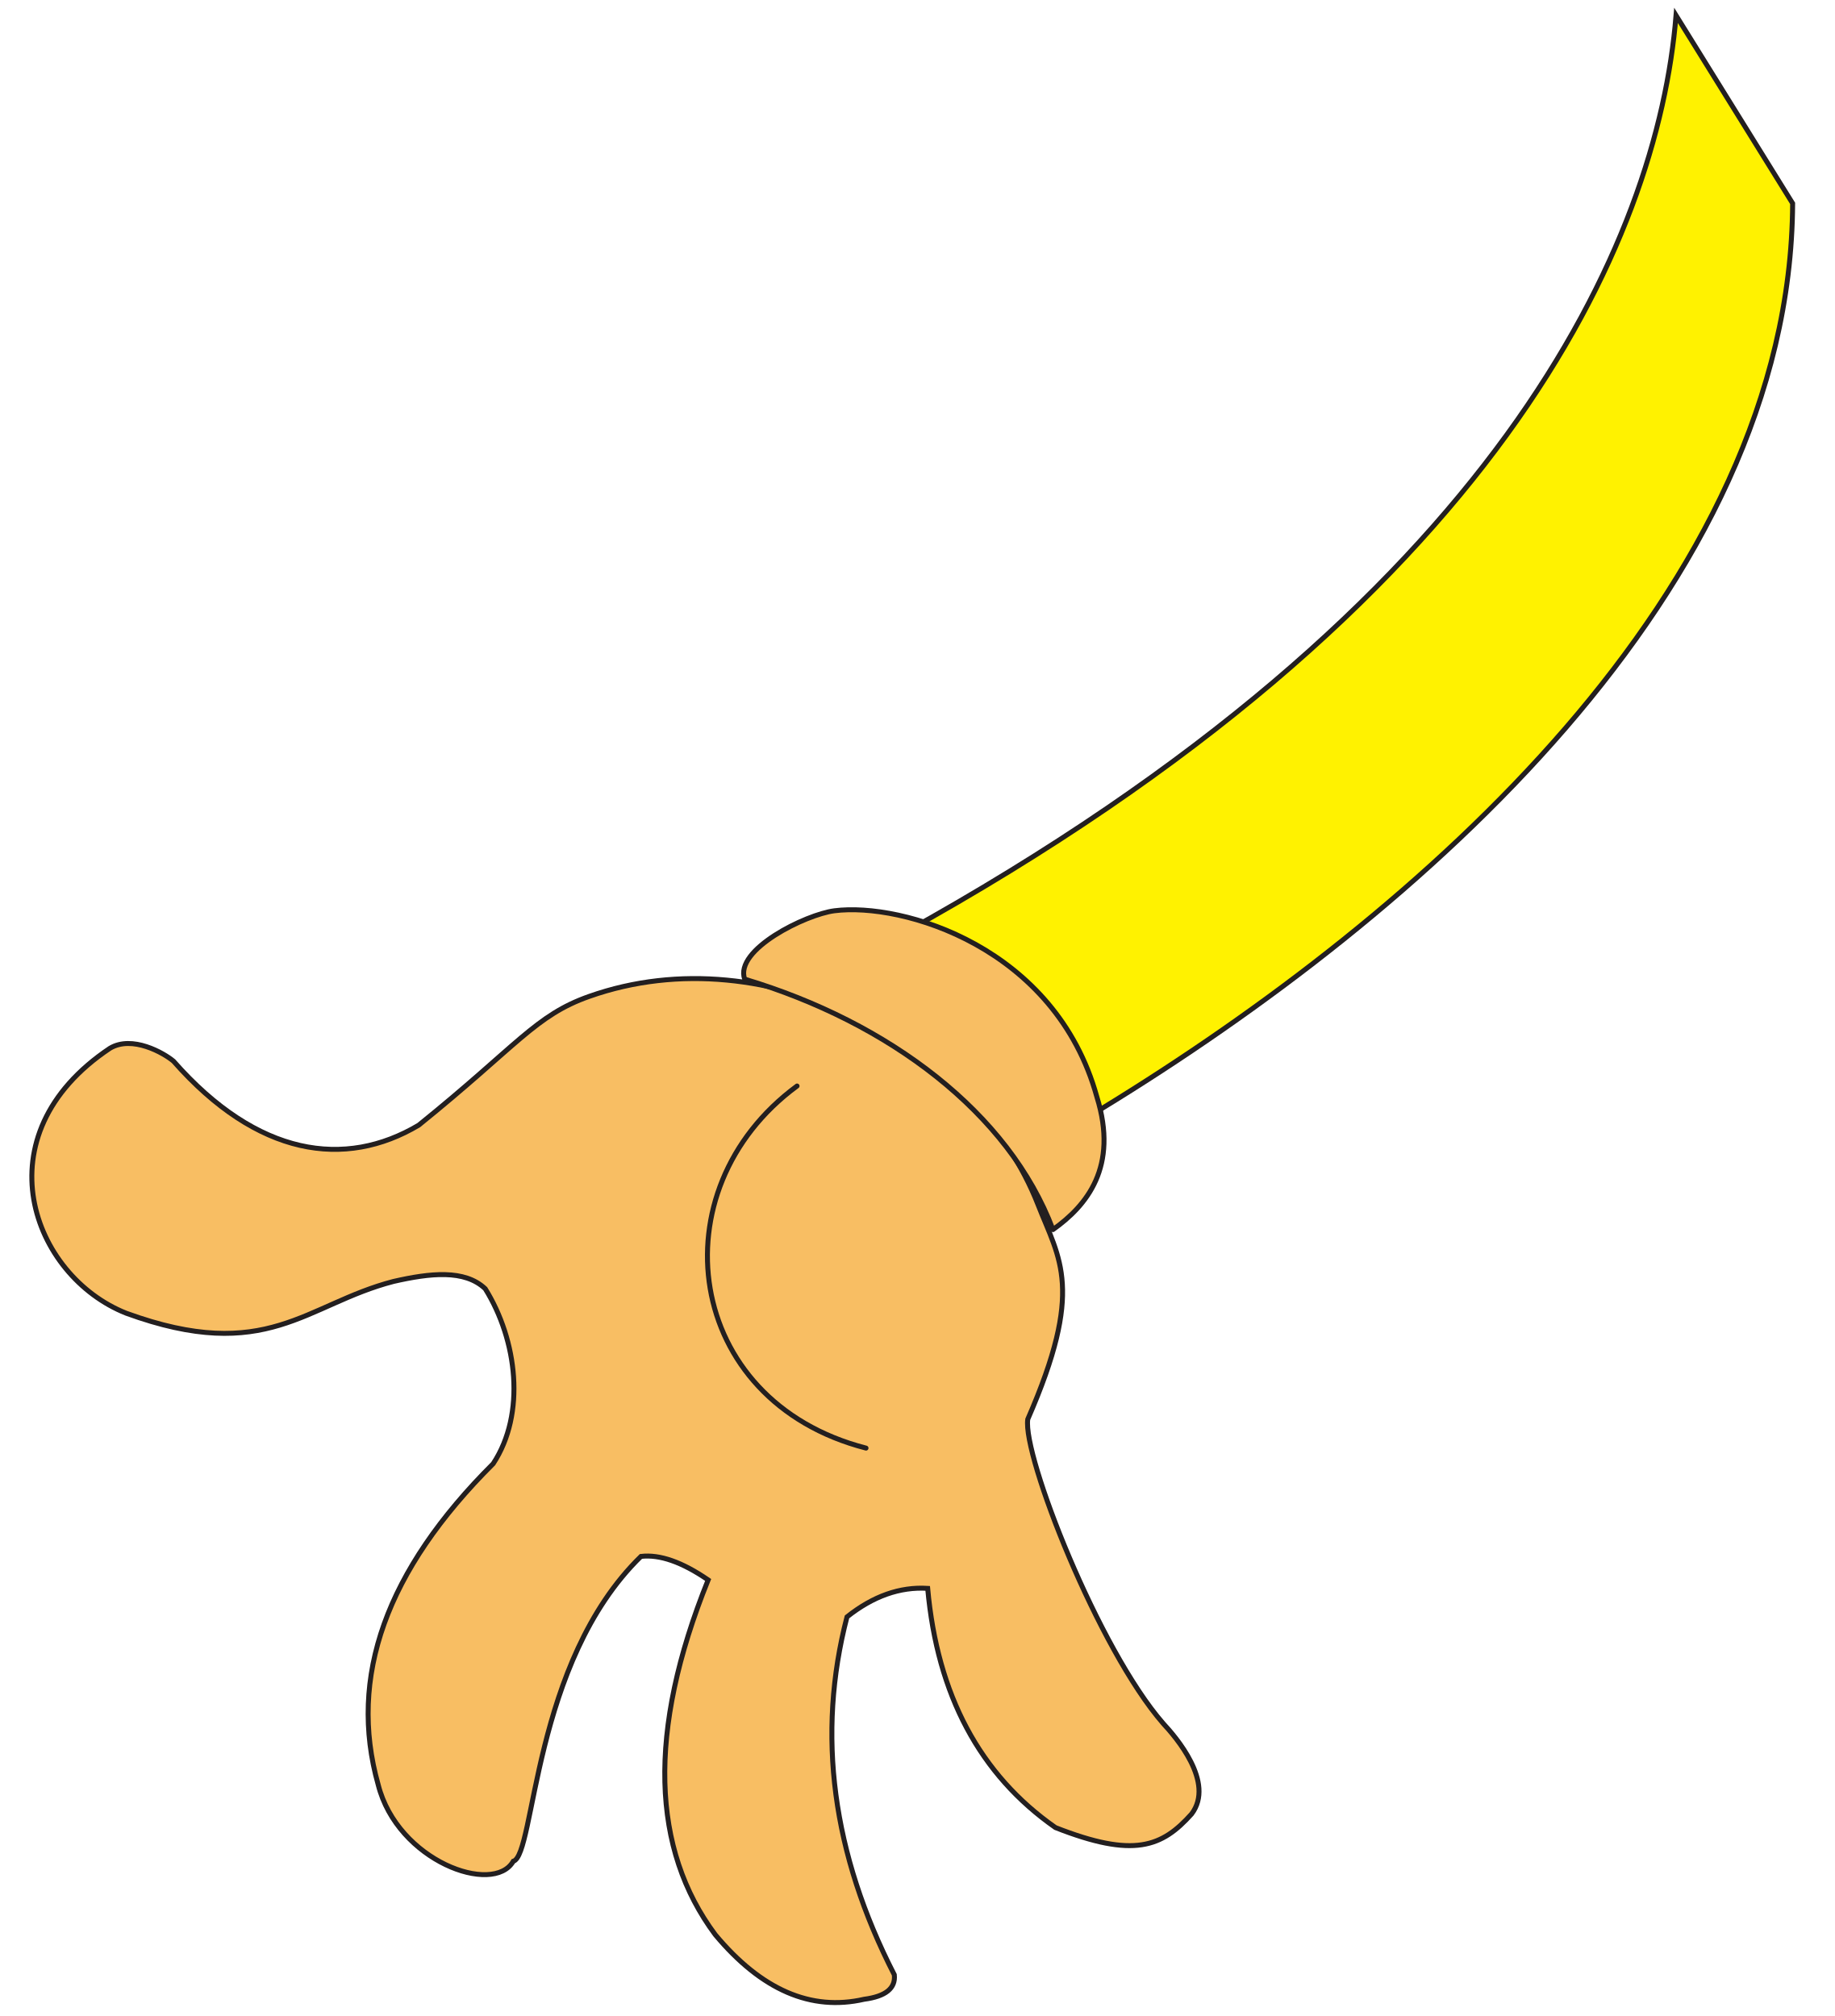
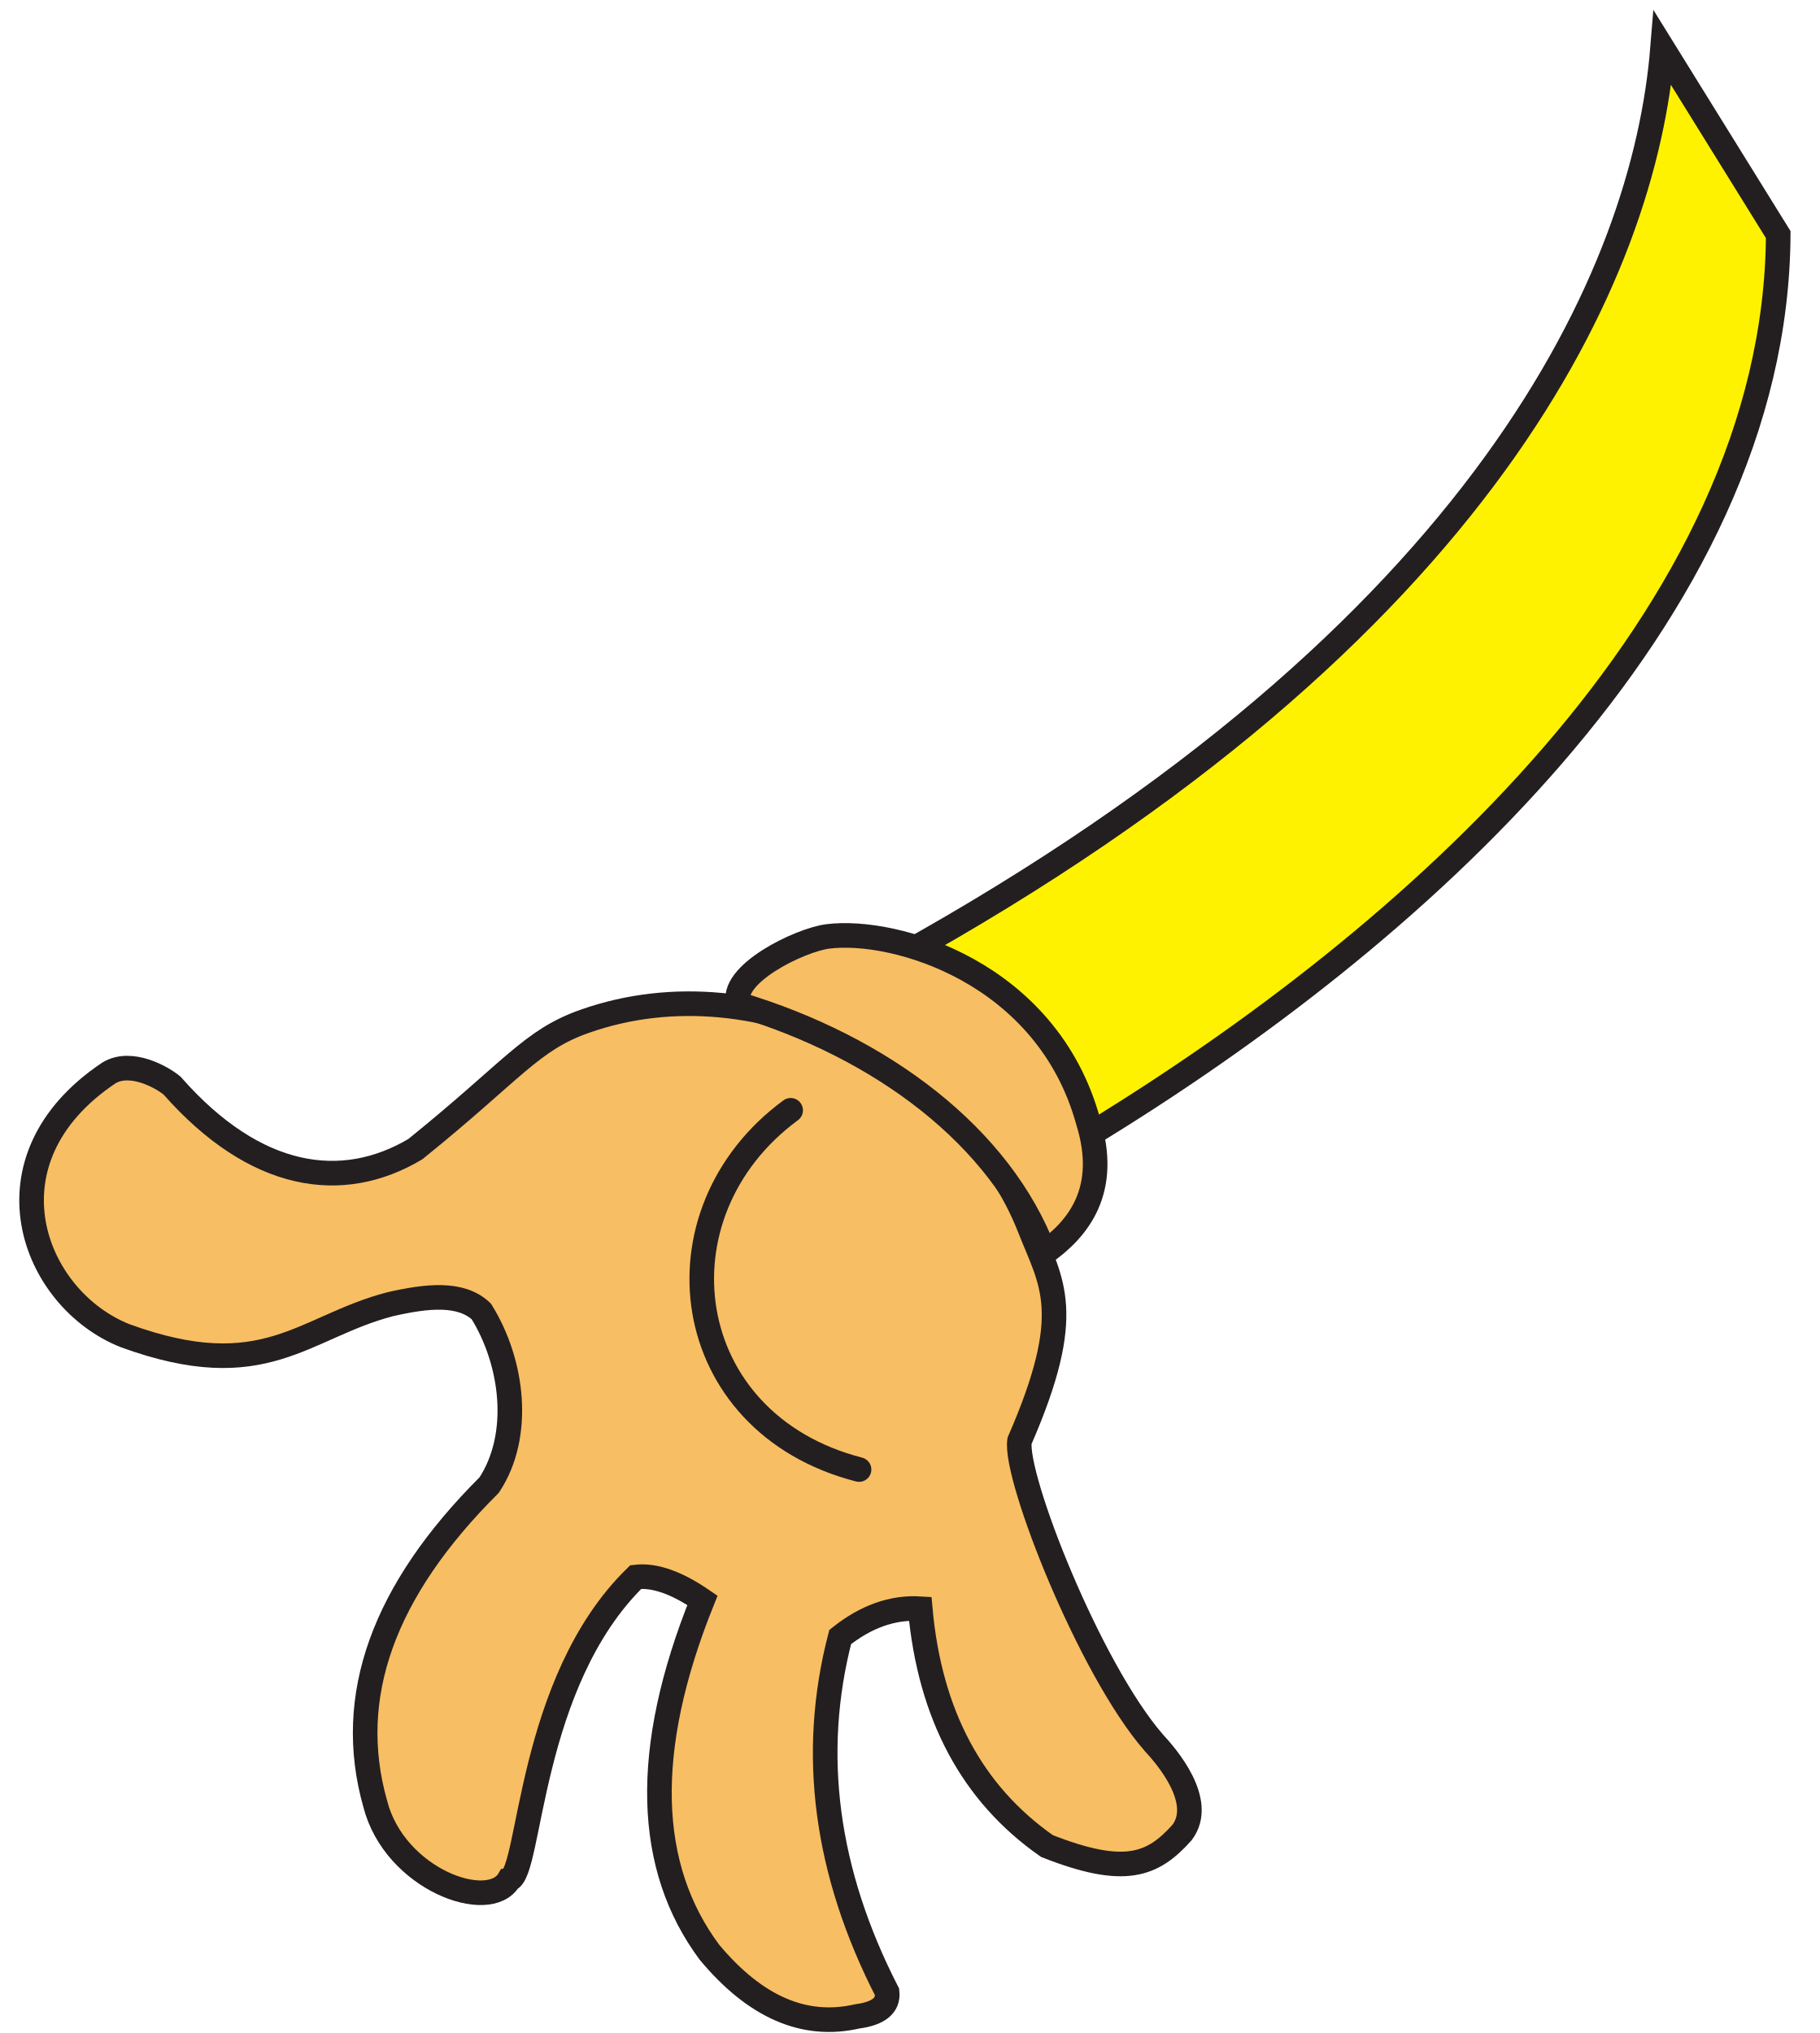
- <svg xmlns="http://www.w3.org/2000/svg" width="111" height="122" viewBox="0 0 111 122" fill="none">
-   <path fill-rule="evenodd" clip-rule="evenodd" d="M66.597 67.125L54.621 56.487C90.79 36.485 100.295 14.544 101.403 0.932L108.457 12.309C108.334 35.677 85.919 55.316 66.597 67.125Z" fill="#FFF200" stroke="#231F20" stroke-width="0.3" stroke-miterlimit="3.864" />
-   <path fill-rule="evenodd" clip-rule="evenodd" d="M62.801 72.9C64.108 76.243 65.626 77.999 62.181 85.887C61.865 88.095 66.45 99.799 70.382 104.305C71.117 105.094 73.531 107.863 72.095 109.772C70.302 111.776 68.6 112.465 63.856 110.597C59.287 107.405 56.707 102.58 56.126 96.121C54.446 96.016 52.821 96.594 51.245 97.847C49.394 104.96 50.35 112.178 54.108 119.506C54.194 120.319 53.588 120.815 52.28 120.987C49.066 121.725 46.062 120.422 43.273 117.078C39.43 111.914 39.133 104.819 42.844 95.61C41.265 94.525 39.913 94.054 38.779 94.188C32.188 100.613 32.389 112.257 31.055 112.635C29.852 114.726 24.053 112.633 22.881 108.003C21.044 101.499 23.363 95.026 29.837 88.578C31.831 85.553 31.293 81.102 29.357 77.989C28.108 76.805 26.018 77.043 23.804 77.548C18.49 78.928 16.154 82.581 7.629 79.468C1.958 77.213 -1.265 68.727 6.648 63.439C7.997 62.628 9.905 63.72 10.495 64.216C15.588 70.003 20.884 70.736 25.333 68.09C31.306 63.269 32.389 61.445 35.65 60.297C46.524 56.455 59.095 63.408 62.801 72.9Z" fill="#F8BE63" stroke="#231F20" stroke-width="0.3" stroke-miterlimit="3.864" />
-   <path fill-rule="evenodd" clip-rule="evenodd" d="M45.053 59.253C44.423 57.462 48.747 55.341 50.482 55.116C54.585 54.591 63.861 57.303 66.364 66.386C67.679 70.611 65.757 72.955 63.706 74.41C61.05 67.344 53.786 61.868 45.053 59.253Z" fill="#F8BE63" stroke="#231F20" stroke-width="0.3" stroke-miterlimit="3.864" stroke-linecap="round" stroke-linejoin="round" />
-   <path d="M48.223 65.721C39.672 72.013 41.362 84.791 52.395 87.633" stroke="#231F20" stroke-width="0.3" stroke-miterlimit="3.864" stroke-linecap="round" />
+ <svg xmlns="http://www.w3.org/2000/svg" width="111" height="124" viewBox="0 0 111 124" fill="none">
+   <path fill-rule="evenodd" clip-rule="evenodd" d="M66.597 69.125L54.621 58.487C90.79 38.485 100.295 16.544 101.403 2.932L108.457 14.309C108.334 37.677 85.919 57.316 66.597 69.125Z" fill="#FFF200" stroke="#231F20" stroke-width="1.5" stroke-miterlimit="3.864" />
+   <path fill-rule="evenodd" clip-rule="evenodd" d="M62.801 74.9C64.108 78.243 65.626 79.999 62.181 87.887C61.865 90.095 66.45 101.799 70.382 106.305C71.117 107.094 73.531 109.863 72.095 111.772C70.302 113.776 68.6 114.465 63.856 112.597C59.287 109.405 56.707 104.58 56.126 98.121C54.446 98.016 52.821 98.594 51.245 99.847C49.394 106.96 50.35 114.178 54.108 121.506C54.194 122.319 53.588 122.815 52.28 122.987C49.066 123.725 46.062 122.422 43.273 119.078C39.43 113.914 39.133 106.819 42.844 97.61C41.265 96.525 39.913 96.054 38.779 96.188C32.188 102.613 32.389 114.257 31.055 114.635C29.852 116.726 24.053 114.633 22.881 110.003C21.044 103.499 23.363 97.026 29.837 90.578C31.831 87.553 31.293 83.102 29.357 79.989C28.108 78.805 26.018 79.043 23.804 79.548C18.49 80.928 16.154 84.581 7.629 81.468C1.958 79.213 -1.265 70.727 6.648 65.439C7.997 64.628 9.905 65.72 10.495 66.216C15.588 72.003 20.884 72.736 25.333 70.09C31.306 65.269 32.389 63.445 35.65 62.297C46.524 58.455 59.095 65.408 62.801 74.9Z" fill="#F8BE63" stroke="#231F20" stroke-width="1.5" stroke-miterlimit="3.864" />
+   <path fill-rule="evenodd" clip-rule="evenodd" d="M45.053 61.253C44.423 59.462 48.747 57.341 50.482 57.116C54.585 56.591 63.861 59.303 66.364 68.386C67.679 72.611 65.757 74.955 63.706 76.41C61.05 69.344 53.786 63.868 45.053 61.253Z" fill="#F8BE63" stroke="#231F20" stroke-width="1.5" stroke-miterlimit="3.864" stroke-linecap="round" stroke-linejoin="round" />
+   <path d="M48.223 67.721C39.672 74.013 41.362 86.791 52.395 89.633" stroke="#231F20" stroke-width="1.5" stroke-miterlimit="3.864" stroke-linecap="round" />
</svg>
